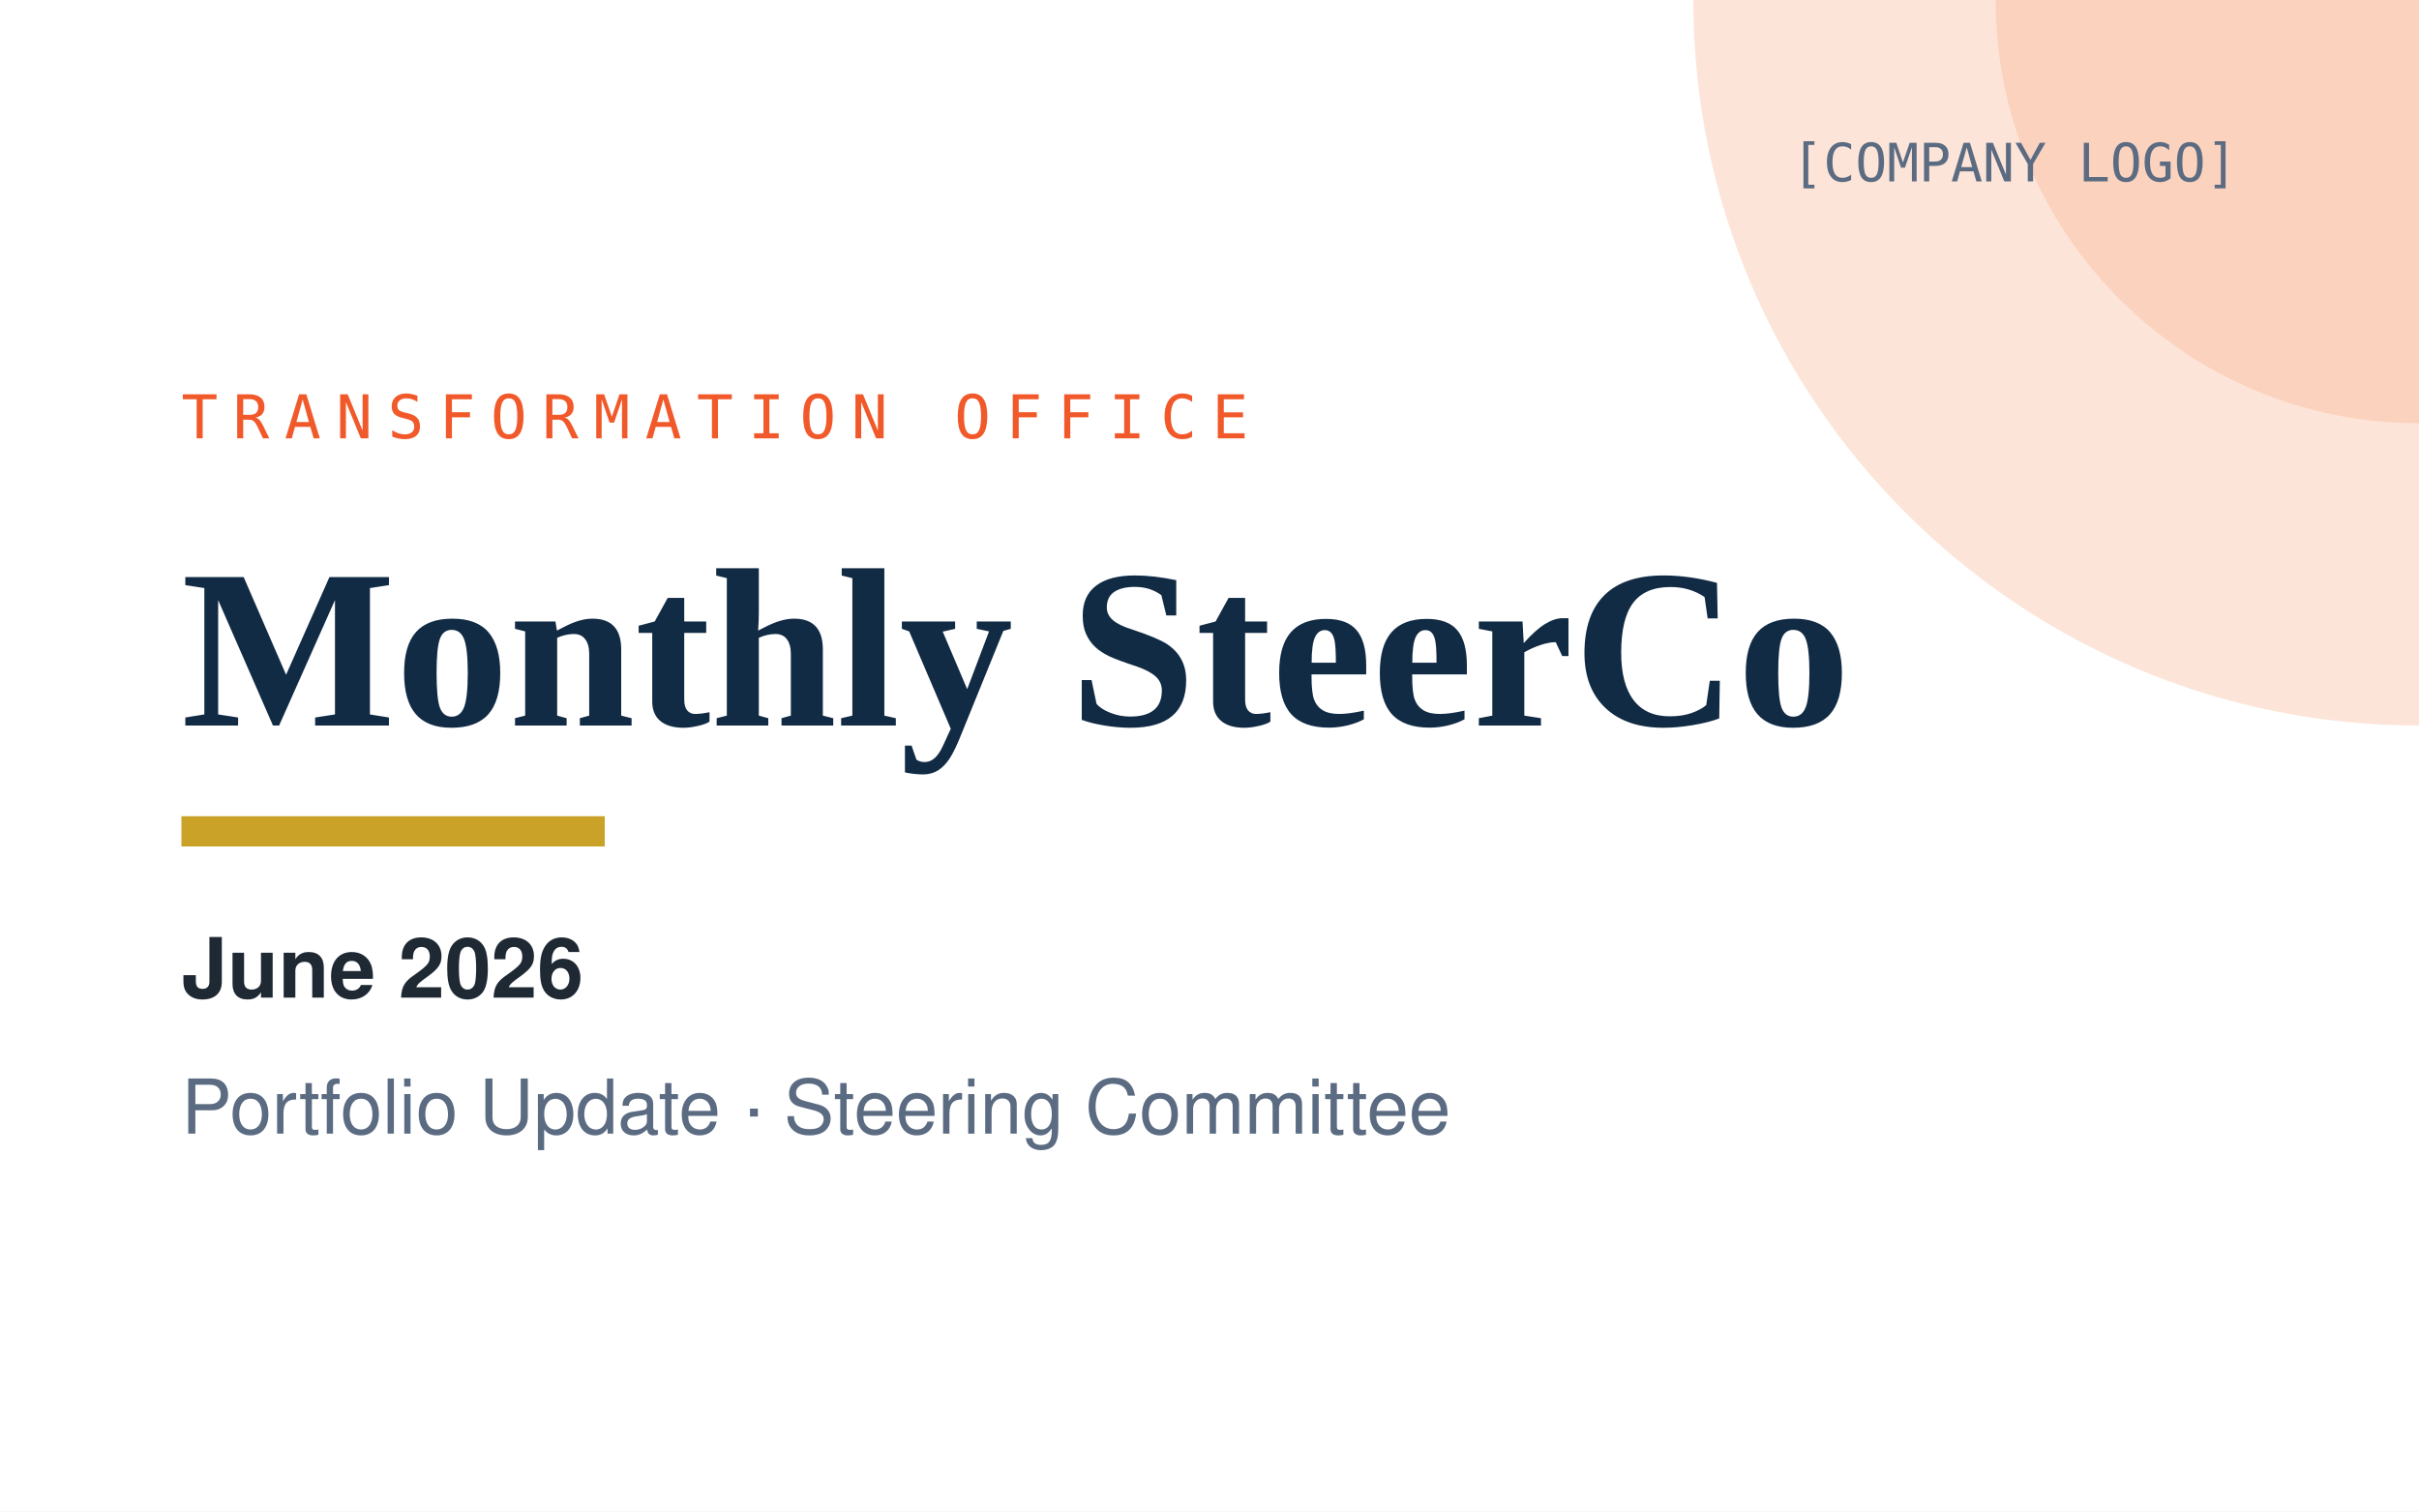
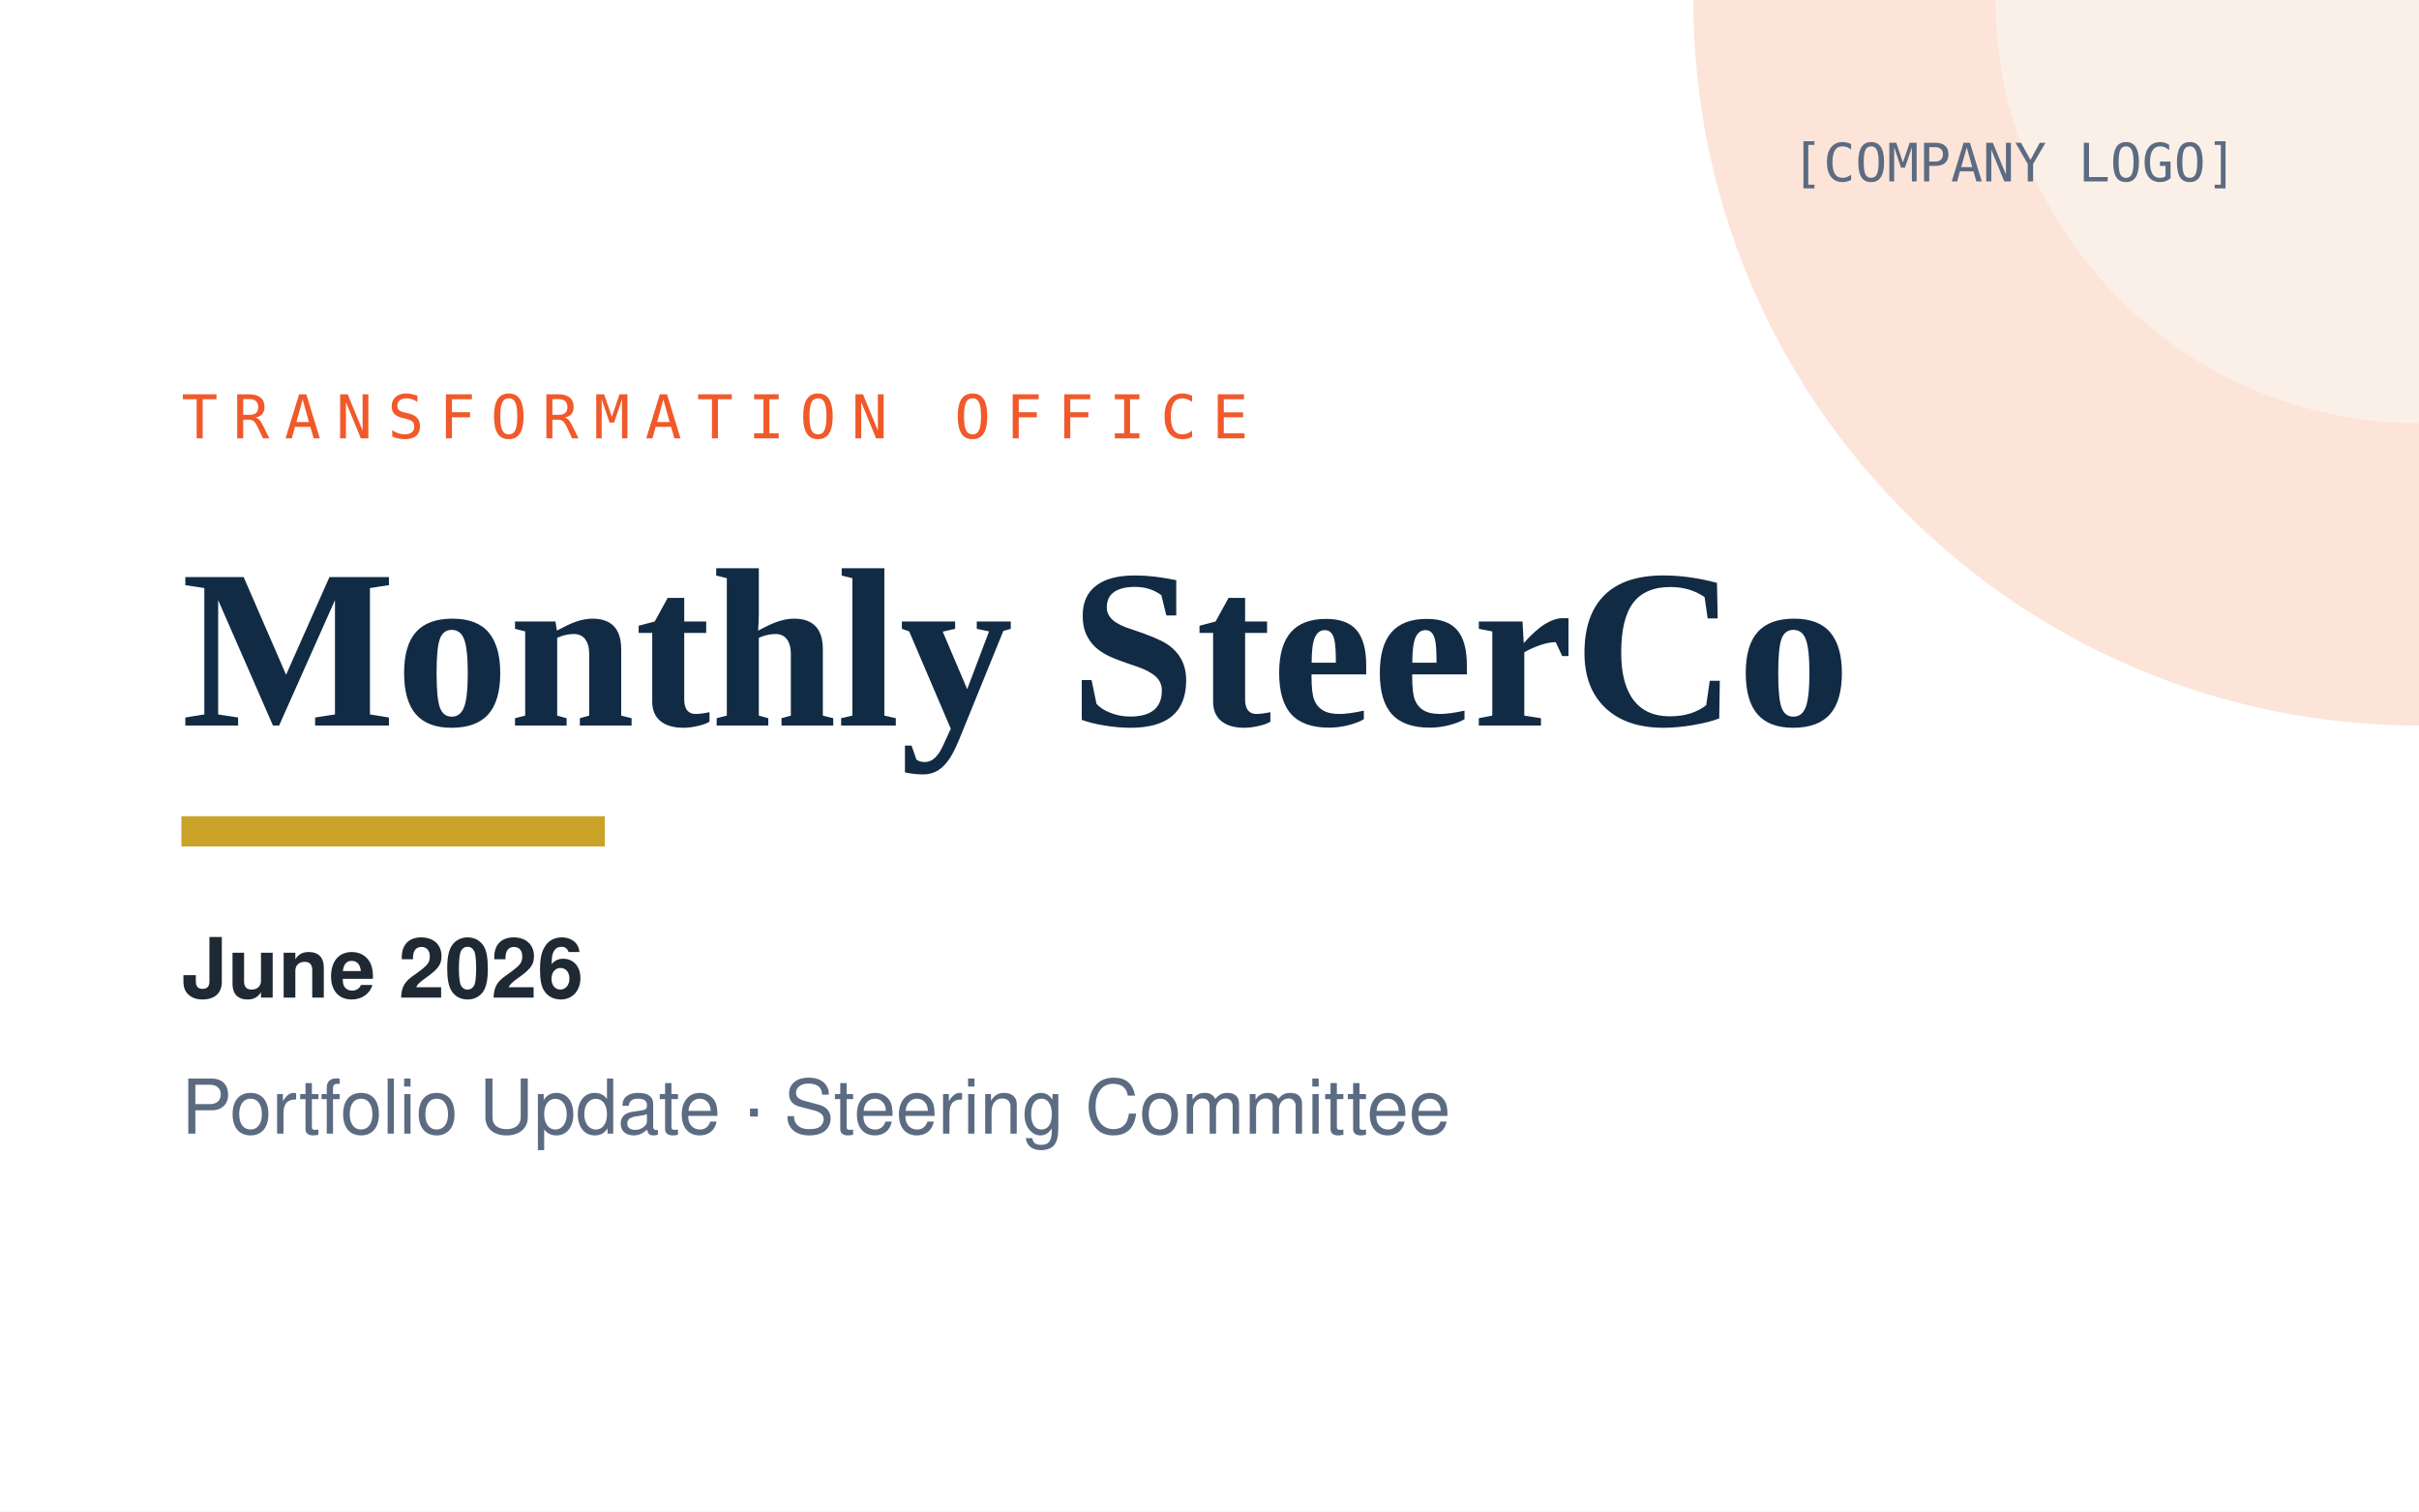
<svg xmlns="http://www.w3.org/2000/svg" width="320" height="200" viewBox="0 0 320 200">
  <rect width="320" height="200" fill="#ffffff" />
  <circle cx="320" cy="0" r="96" fill="#fde4d8" />
-   <circle cx="320" cy="0" r="56" fill="#fbd2bd" />
+   <circle cx="320" cy="0" r="56" fill="#fbf0e7" />
  <text x="24" y="58" font-family="monospace" font-size="8" letter-spacing="2" fill="#f1592a">TRANSFORMATION OFFICE</text>
  <text x="24" y="96" font-family="Georgia, 'Times New Roman', serif" font-size="30" font-weight="700" fill="#122b45">Monthly SteerCo</text>
  <rect x="24" y="108" width="56" height="4" fill="#c9a227" />
  <text x="24" y="132" font-family="Helvetica, Arial, sans-serif" font-size="11" font-weight="700" fill="#1f2933">June 2026</text>
  <text x="24" y="150" font-family="Helvetica, Arial, sans-serif" font-size="10" fill="#5b6b82">Portfolio Update · Steering Committee</text>
  <text x="296" y="24" font-family="monospace" font-size="7" fill="#5b6b82" text-anchor="end">[COMPANY LOGO]</text>
</svg>
